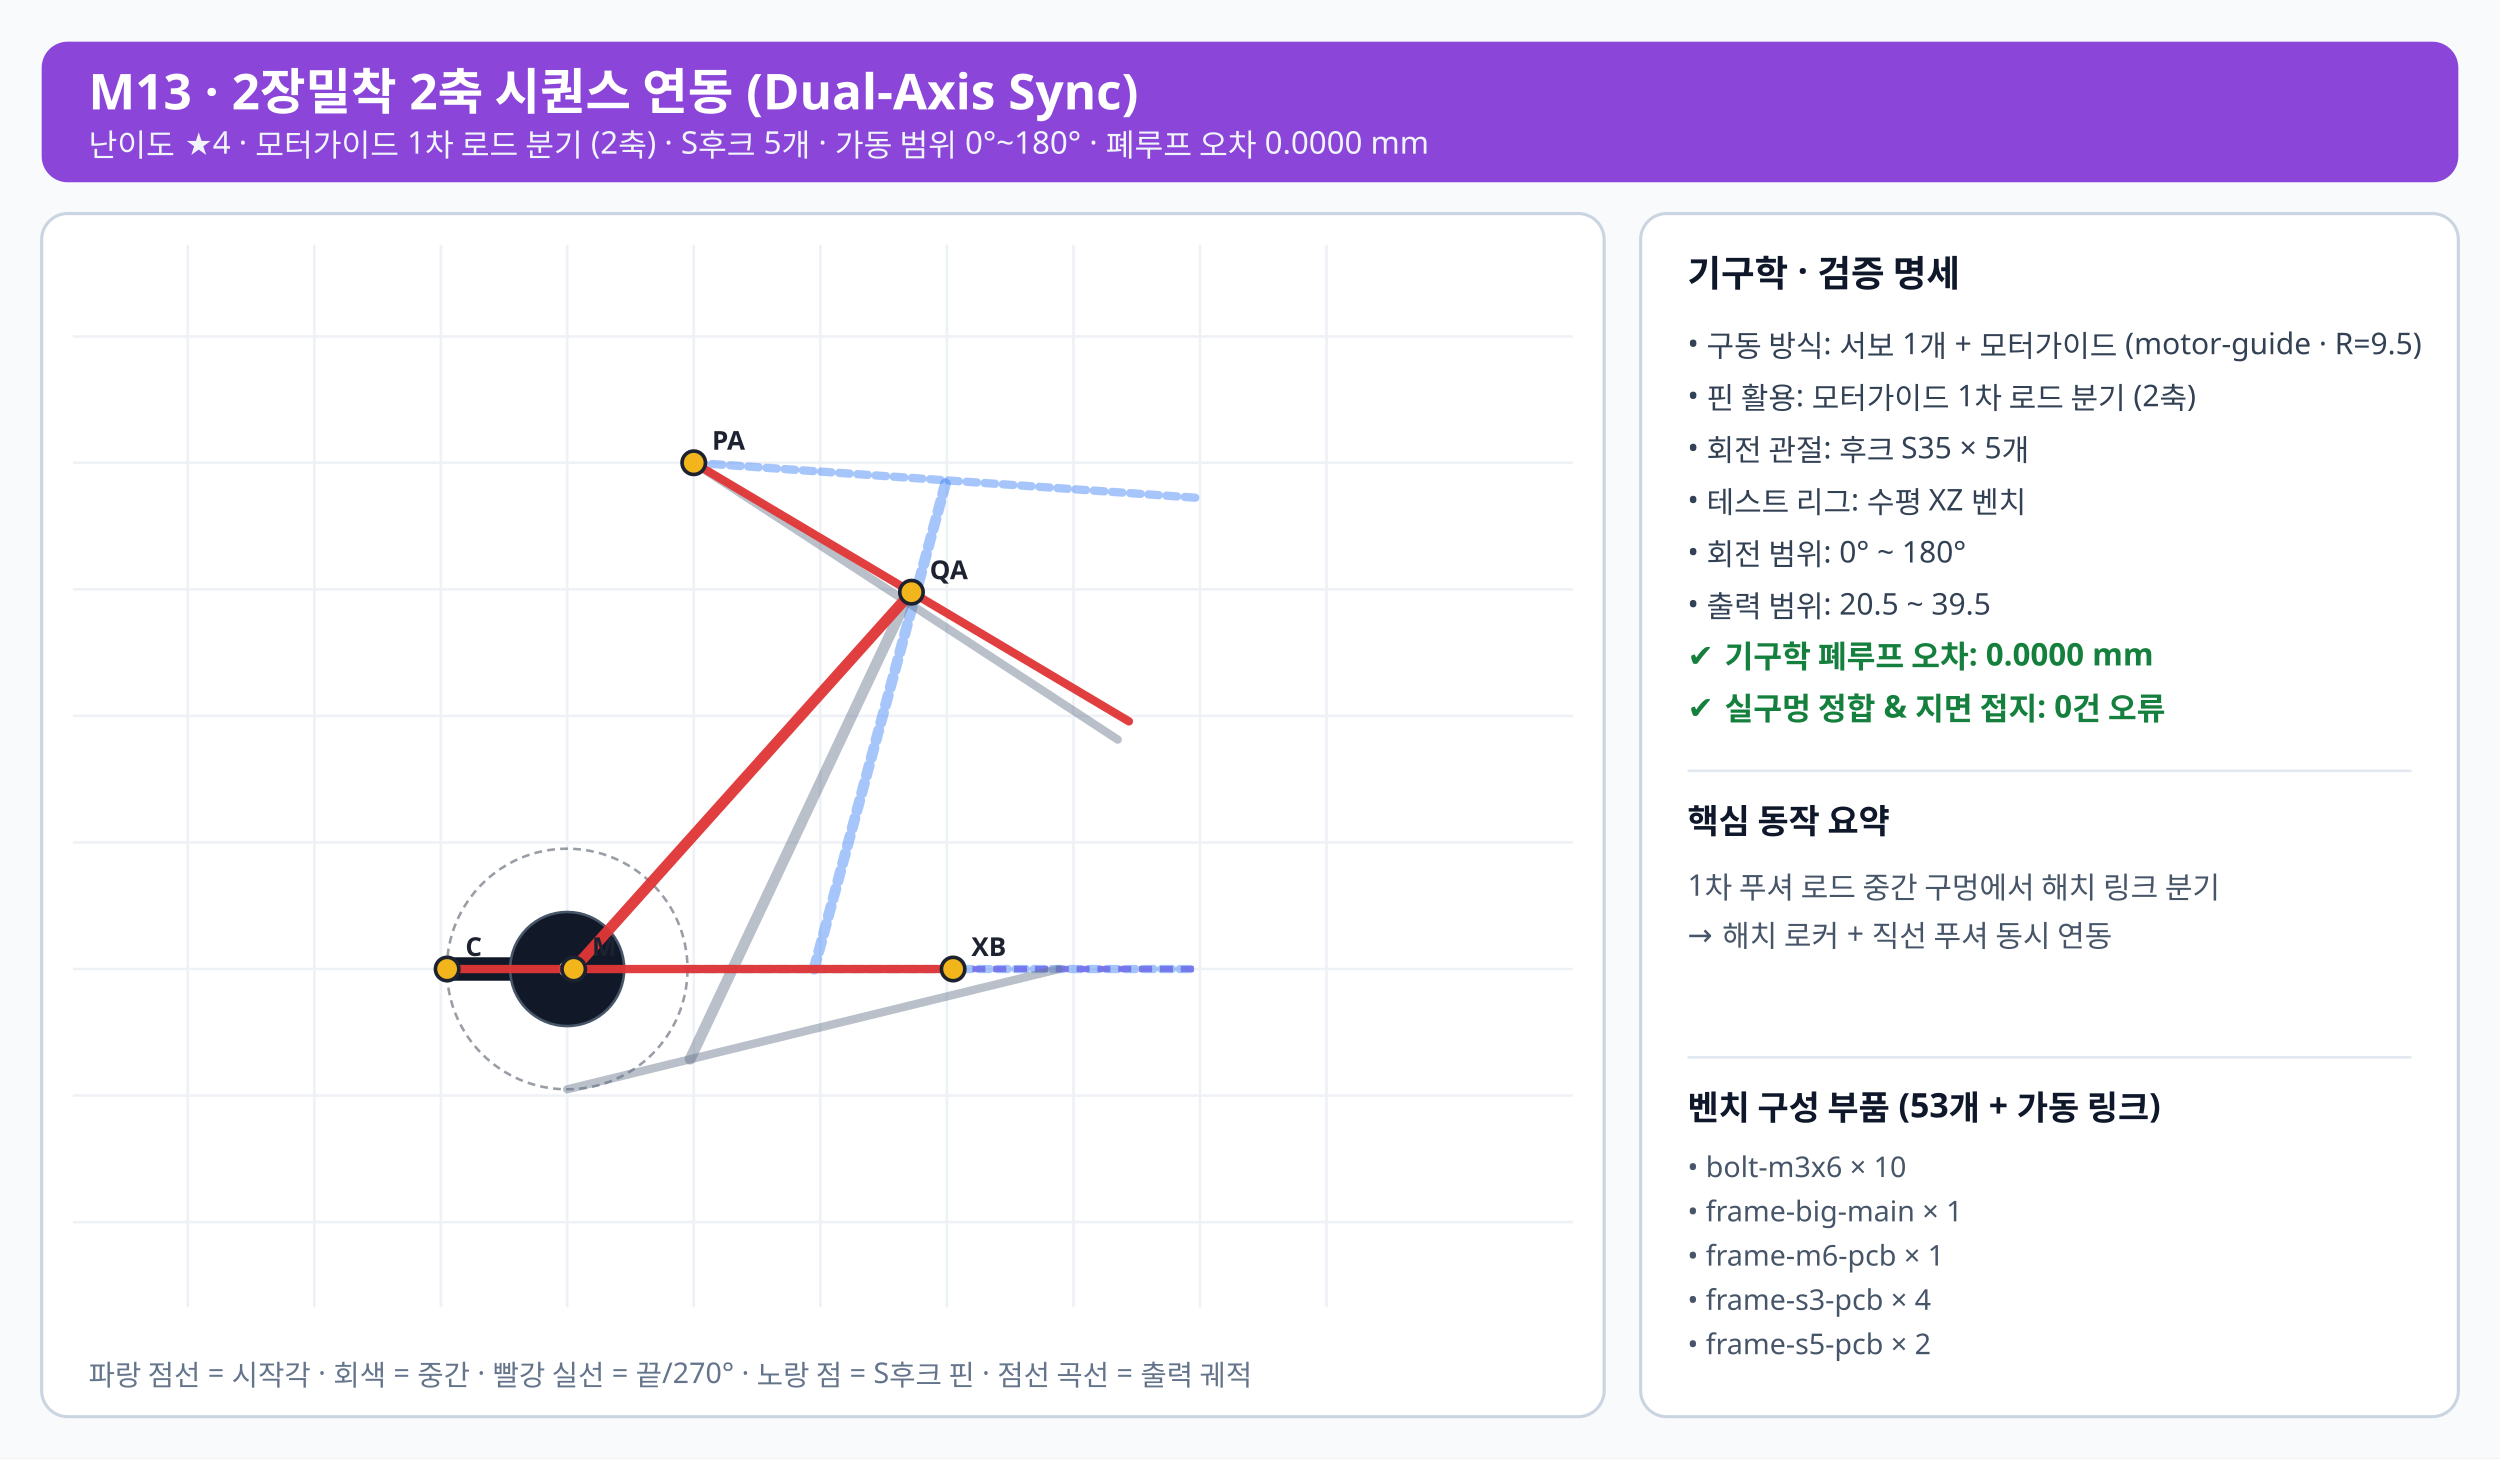
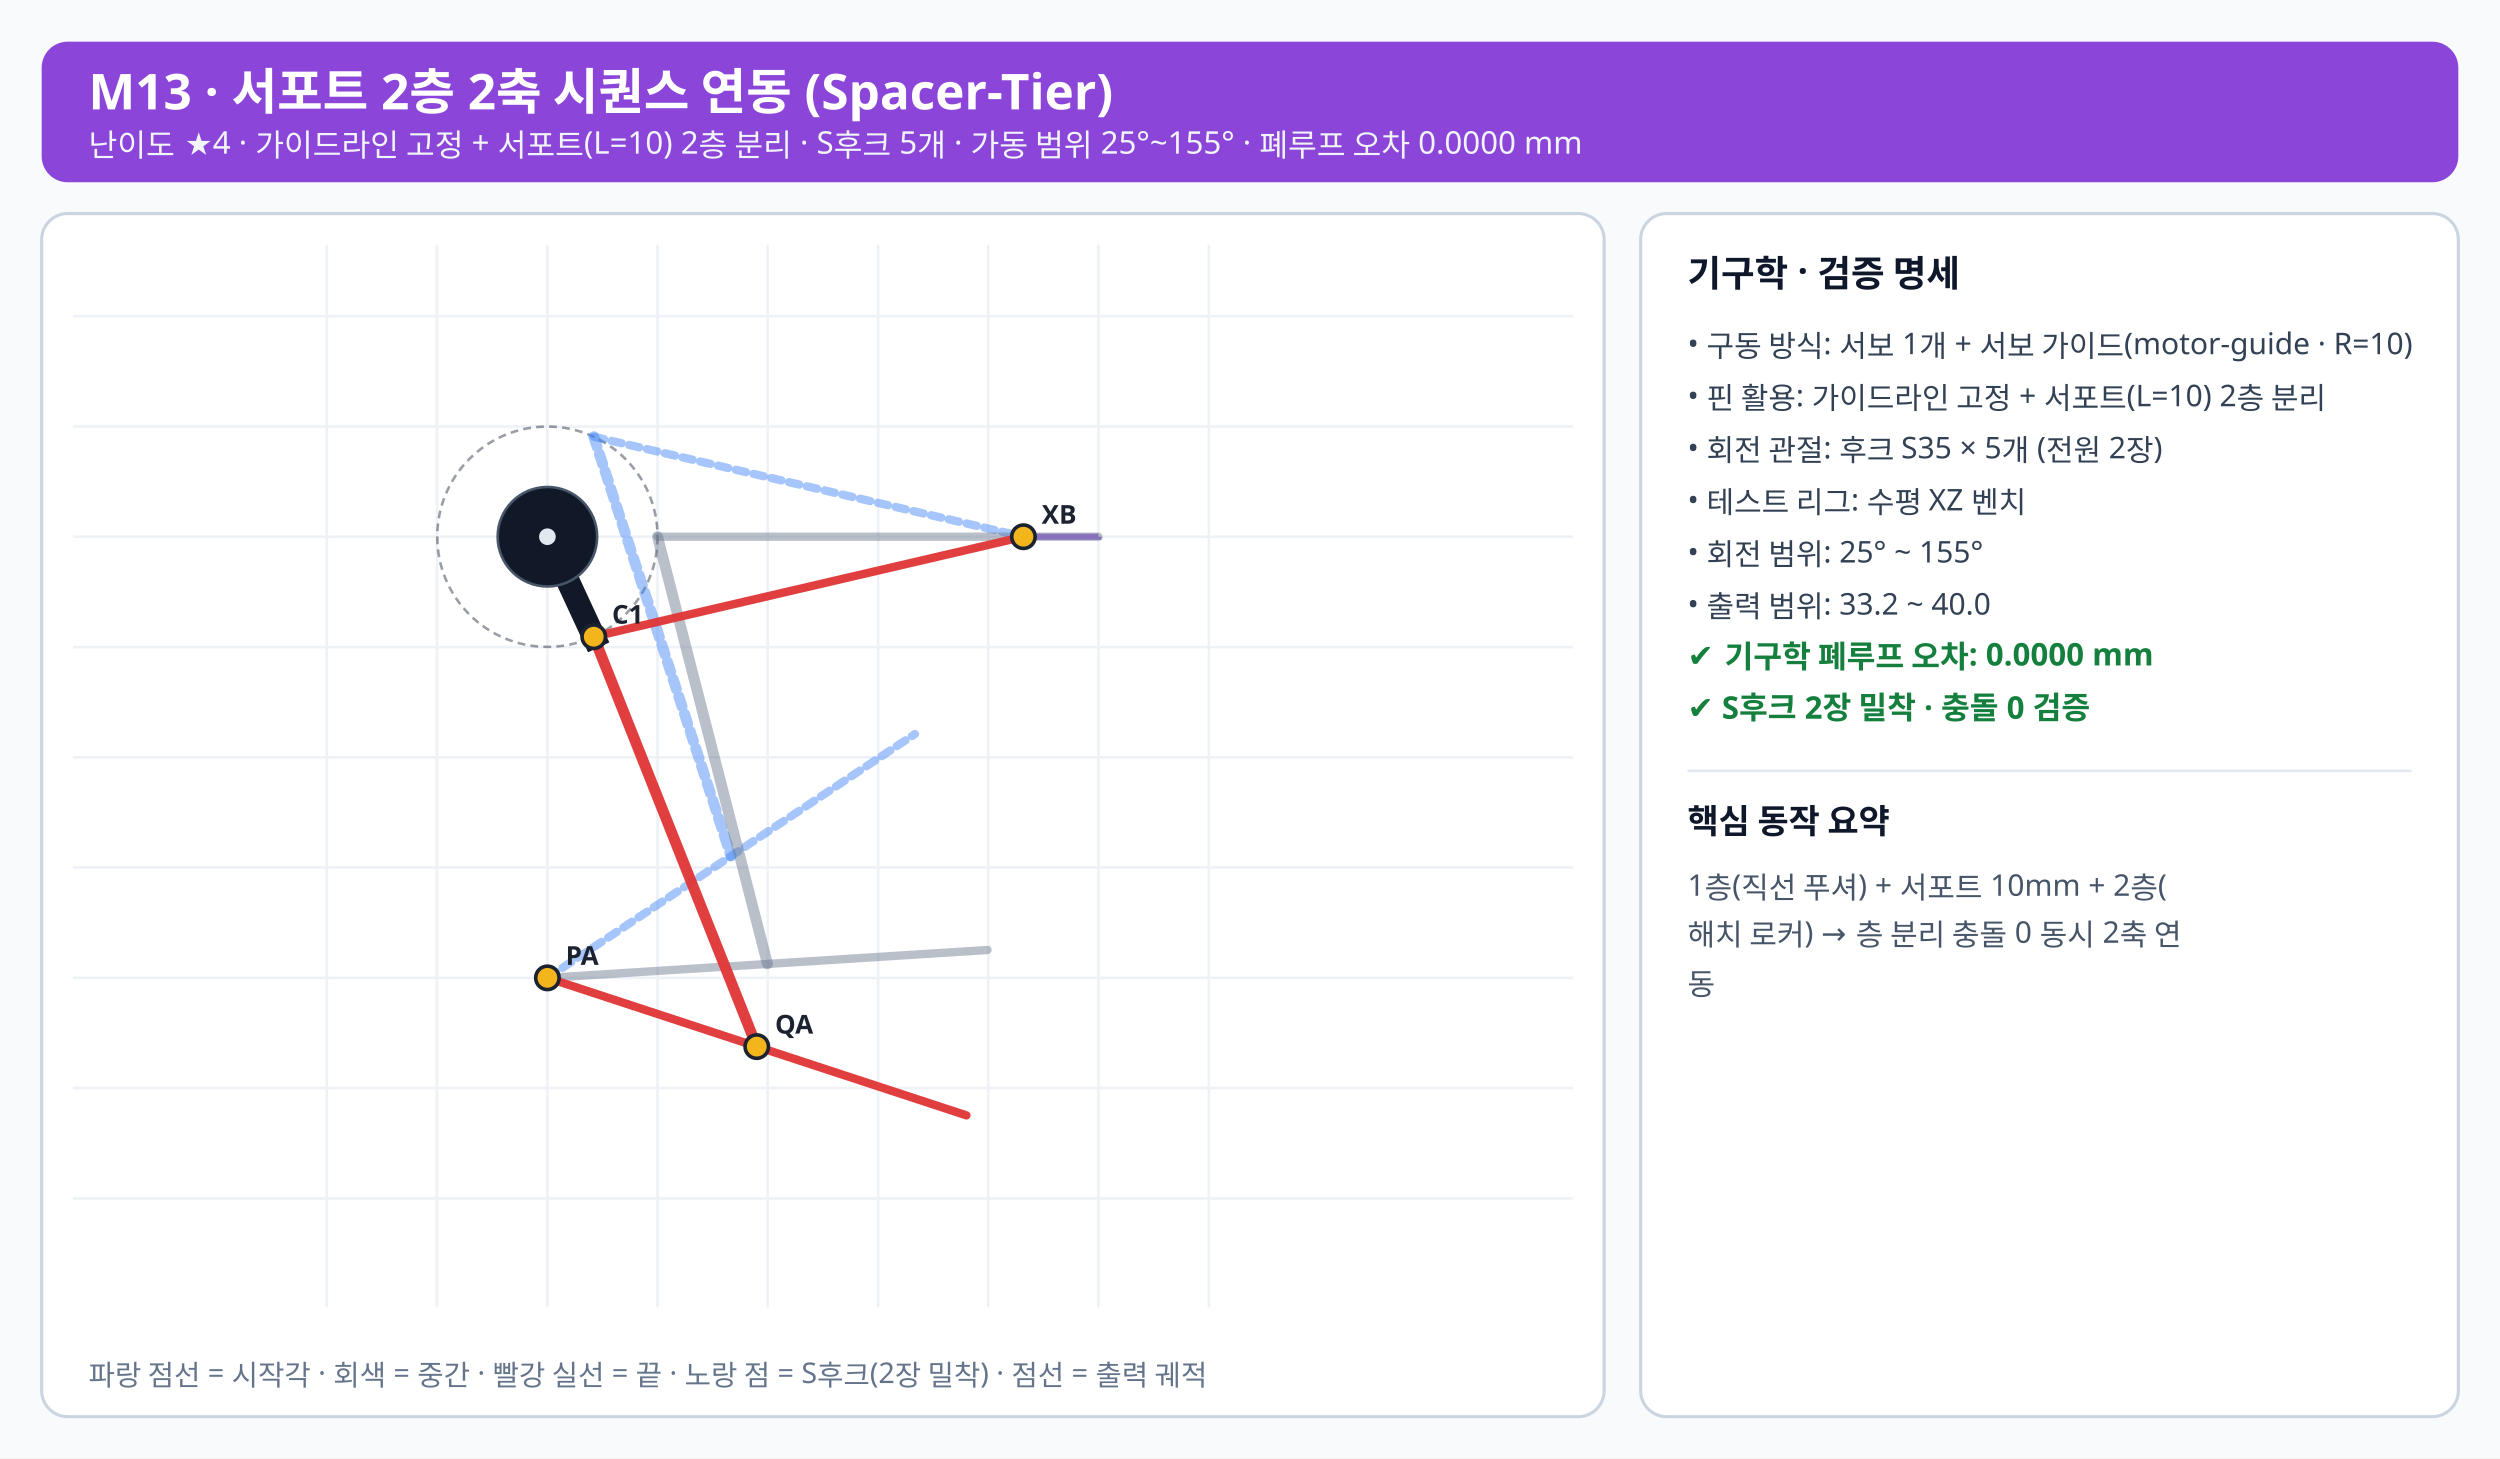
<svg xmlns="http://www.w3.org/2000/svg" viewBox="0 0 960 560" font-family="Pretendard,Apple SD Gothic Neo,sans-serif">
  <rect width="960" height="560" fill="#f8fafc" />
  <rect x="16" y="16" width="928" height="54" rx="10" fill="#8b46d9" />
-   <text x="34" y="42" fill="#fff" font-size="19" font-weight="800">M13 · 2장밀착 2축 시퀀스 연동 (Dual-Axis Sync)</text>
-   <text x="34" y="60" fill="#f1f5f9" font-size="12">난이도 ★4 · 모터가이드 1차 로드 분기 (2축) · S후크 5개 · 가동 범위 0°~180° · 폐루프 오차 0.0000 mm</text>
+   <text x="34" y="42" fill="#fff" font-size="19" font-weight="800">M13 · 서포트 2층 2축 시퀀스 연동 (Spacer-Tier)</text>
+   <text x="34" y="60" fill="#f1f5f9" font-size="12">난이도 ★4 · 가이드라인 고정 + 서포트(L=10) 2층 분리 · S후크 5개 · 가동 범위 25°~155° · 폐루프 오차 0.0000 mm</text>
  <rect x="16" y="82" width="600" height="462" rx="10" fill="#fff" stroke="#cbd5e1" stroke-width="1.2" />
-   <line x1="72.1" y1="94" x2="72.1" y2="502" stroke="#eef1f6" stroke-width="1" />
-   <line x1="120.7" y1="94" x2="120.7" y2="502" stroke="#eef1f6" stroke-width="1" />
-   <line x1="169.3" y1="94" x2="169.3" y2="502" stroke="#eef1f6" stroke-width="1" />
-   <line x1="217.8" y1="94" x2="217.8" y2="502" stroke="#eef1f6" stroke-width="1" />
-   <line x1="266.4" y1="94" x2="266.4" y2="502" stroke="#eef1f6" stroke-width="1" />
-   <line x1="315.0" y1="94" x2="315.0" y2="502" stroke="#eef1f6" stroke-width="1" />
-   <line x1="363.6" y1="94" x2="363.6" y2="502" stroke="#eef1f6" stroke-width="1" />
-   <line x1="412.2" y1="94" x2="412.2" y2="502" stroke="#eef1f6" stroke-width="1" />
-   <line x1="460.8" y1="94" x2="460.8" y2="502" stroke="#eef1f6" stroke-width="1" />
-   <line x1="509.4" y1="94" x2="509.4" y2="502" stroke="#eef1f6" stroke-width="1" />
-   <line x1="28" y1="129.2" x2="604" y2="129.2" stroke="#eef1f6" stroke-width="1" />
-   <line x1="28" y1="177.7" x2="604" y2="177.7" stroke="#eef1f6" stroke-width="1" />
-   <line x1="28" y1="226.3" x2="604" y2="226.3" stroke="#eef1f6" stroke-width="1" />
-   <line x1="28" y1="274.9" x2="604" y2="274.9" stroke="#eef1f6" stroke-width="1" />
-   <line x1="28" y1="323.5" x2="604" y2="323.5" stroke="#eef1f6" stroke-width="1" />
-   <line x1="28" y1="372.1" x2="604" y2="372.1" stroke="#eef1f6" stroke-width="1" />
-   <line x1="28" y1="420.7" x2="604" y2="420.7" stroke="#eef1f6" stroke-width="1" />
-   <line x1="28" y1="469.3" x2="604" y2="469.3" stroke="#eef1f6" stroke-width="1" />
-   <circle cx="217.8" cy="372.1" r="46.2" fill="none" stroke="#1e293b" stroke-width="1" stroke-opacity="0.45" stroke-dasharray="3 2" />
-   <line x1="217.8" y1="372.1" x2="171.7" y2="372.1" stroke="#111827" stroke-width="9.0" stroke-linecap="round" />
-   <circle cx="217.8" cy="372.1" r="21.9" fill="#111827" stroke="#475569" stroke-width="1" />
-   <circle cx="217.8" cy="372.1" r="3.2" fill="#e2e8f0" />
-   <polyline points="458.4,372.1 458.3,372.1 458.2,372.1 458.0,372.1 457.8,372.1 457.5,372.1 457.1,372.1 456.7,372.1 456.2,372.1 455.6,372.1 454.9,372.1 454.2,372.1 453.5,372.1 452.6,372.1 451.7,372.1 450.8,372.1 449.8,372.1 448.7,372.1 447.6,372.1 446.5,372.1 445.3,372.1 444.0,372.1 442.7,372.1 441.4,372.1 440.0,372.1 438.6,372.1 437.2,372.1 435.7,372.1 434.2,372.1 432.7,372.1 431.1,372.1 429.5,372.1 428.0,372.1 426.3,372.1 424.7,372.1 423.1,372.1 421.4,372.1 419.8,372.1 418.1,372.1 416.5,372.1 414.8,372.1 413.2,372.1 411.5,372.1 409.9,372.1 408.3,372.1 406.6,372.1 405.0,372.1 403.4,372.1 401.9,372.1 400.3,372.1 398.8,372.1 397.3,372.1 395.8,372.1 394.3,372.1 392.9,372.1 391.5,372.1 390.1,372.1 388.8,372.1 387.5,372.1 386.2,372.1 385.0,372.1 383.8,372.1 382.6,372.1 381.4,372.1 380.3,372.1 379.3,372.1 378.3,372.1 377.3,372.1 376.3,372.1 375.4,372.1 374.6,372.1 373.7,372.1 373.0,372.1 372.2,372.1 371.5,372.1 370.8,372.1 370.2,372.1 369.7,372.1 369.1,372.1 368.6,372.1 368.2,372.1 367.8,372.1 367.4,372.1 367.1,372.1 366.8,372.1 366.6,372.1 366.4,372.1 366.2,372.1 366.1,372.1 366.1,372.1 366.0,372.1" fill="none" stroke="#8b46d9" stroke-width="2.4" stroke-opacity="0.75" stroke-dasharray="5 3" />
-   <line x1="264.0" y1="372.1" x2="458.4" y2="372.1" stroke="#3b82f6" stroke-width="3.2" stroke-linecap="round" stroke-opacity="0.45" stroke-dasharray="4 3" />
-   <line x1="312.6" y1="372.1" x2="363.4" y2="184.5" stroke="#3b82f6" stroke-width="4.2" stroke-linecap="round" stroke-opacity="0.45" stroke-dasharray="4 3" />
-   <line x1="266.4" y1="177.7" x2="460.3" y2="191.2" stroke="#3b82f6" stroke-width="3.2" stroke-linecap="round" stroke-opacity="0.45" stroke-dasharray="4 3" />
-   <line x1="217.8" y1="418.3" x2="406.6" y2="372.1" stroke="#64748b" stroke-width="3.2" stroke-linecap="round" stroke-opacity="0.45" />
-   <line x1="265.0" y1="406.7" x2="347.8" y2="230.9" stroke="#64748b" stroke-width="4.2" stroke-linecap="round" stroke-opacity="0.45" />
-   <line x1="266.4" y1="177.7" x2="429.2" y2="284.0" stroke="#64748b" stroke-width="3.2" stroke-linecap="round" stroke-opacity="0.45" />
-   <line x1="171.7" y1="372.1" x2="366.0" y2="372.1" stroke="#e03636" stroke-width="3.2" stroke-linecap="round" stroke-opacity="0.95" />
-   <line x1="220.3" y1="372.1" x2="350.0" y2="227.4" stroke="#e03636" stroke-width="4.2" stroke-linecap="round" stroke-opacity="0.95" />
-   <line x1="266.4" y1="177.7" x2="433.5" y2="277.0" stroke="#e03636" stroke-width="3.2" stroke-linecap="round" stroke-opacity="0.95" />
-   <circle cx="171.7" cy="372.1" r="4.5" fill="#f2b51c" stroke="#1d2230" stroke-width="1.4" />
-   <text x="178.7" y="367.1" font-size="10" font-weight="700" fill="#1d2230">C</text>
-   <circle cx="220.3" cy="372.1" r="4.5" fill="#f2b51c" stroke="#1d2230" stroke-width="1.4" />
-   <text x="227.3" y="367.1" font-size="10" font-weight="700" fill="#1d2230">M</text>
-   <circle cx="350.0" cy="227.4" r="4.5" fill="#f2b51c" stroke="#1d2230" stroke-width="1.4" />
-   <text x="357.0" y="222.4" font-size="10" font-weight="700" fill="#1d2230">QA</text>
-   <circle cx="266.4" cy="177.7" r="4.5" fill="#f2b51c" stroke="#1d2230" stroke-width="1.4" />
-   <text x="273.4" y="172.7" font-size="10" font-weight="700" fill="#1d2230">PA</text>
-   <circle cx="366.0" cy="372.1" r="4.5" fill="#f2b51c" stroke="#1d2230" stroke-width="1.4" />
-   <text x="373.0" y="367.1" font-size="10" font-weight="700" fill="#1d2230">XB</text>
-   <text x="34" y="532" fill="#64748b" font-size="11">파랑 점선 = 시작각 · 회색 = 중간 · 빨강 실선 = 끝/270° · 노랑 점 = S후크 핀 · 점선 곡선 = 출력 궤적</text>
+   <line x1="125.5" y1="94" x2="125.5" y2="502" stroke="#eef1f6" stroke-width="1" />
+   <line x1="167.8" y1="94" x2="167.8" y2="502" stroke="#eef1f6" stroke-width="1" />
+   <line x1="210.2" y1="94" x2="210.2" y2="502" stroke="#eef1f6" stroke-width="1" />
+   <line x1="252.5" y1="94" x2="252.5" y2="502" stroke="#eef1f6" stroke-width="1" />
+   <line x1="294.8" y1="94" x2="294.8" y2="502" stroke="#eef1f6" stroke-width="1" />
+   <line x1="337.2" y1="94" x2="337.2" y2="502" stroke="#eef1f6" stroke-width="1" />
+   <line x1="379.5" y1="94" x2="379.5" y2="502" stroke="#eef1f6" stroke-width="1" />
+   <line x1="421.8" y1="94" x2="421.8" y2="502" stroke="#eef1f6" stroke-width="1" />
+   <line x1="464.2" y1="94" x2="464.2" y2="502" stroke="#eef1f6" stroke-width="1" />
+   <line x1="28" y1="121.4" x2="604" y2="121.4" stroke="#eef1f6" stroke-width="1" />
+   <line x1="28" y1="163.8" x2="604" y2="163.8" stroke="#eef1f6" stroke-width="1" />
+   <line x1="28" y1="206.1" x2="604" y2="206.1" stroke="#eef1f6" stroke-width="1" />
+   <line x1="28" y1="248.5" x2="604" y2="248.5" stroke="#eef1f6" stroke-width="1" />
+   <line x1="28" y1="290.8" x2="604" y2="290.8" stroke="#eef1f6" stroke-width="1" />
+   <line x1="28" y1="333.1" x2="604" y2="333.1" stroke="#eef1f6" stroke-width="1" />
+   <line x1="28" y1="375.5" x2="604" y2="375.5" stroke="#eef1f6" stroke-width="1" />
+   <line x1="28" y1="417.8" x2="604" y2="417.8" stroke="#eef1f6" stroke-width="1" />
+   <line x1="28" y1="460.2" x2="604" y2="460.2" stroke="#eef1f6" stroke-width="1" />
+   <circle cx="210.2" cy="206.1" r="42.3" fill="none" stroke="#1e293b" stroke-width="1" stroke-opacity="0.45" stroke-dasharray="3 2" />
+   <line x1="210.2" y1="206.1" x2="228.0" y2="244.5" stroke="#111827" stroke-width="9.0" stroke-linecap="square" />
+   <circle cx="210.2" cy="206.1" r="19.1" fill="#111827" stroke="#475569" stroke-width="1" />
+   <circle cx="210.2" cy="206.1" r="3.2" fill="#e2e8f0" />
+   <polyline points="393.0,206.1 394.5,206.1 395.9,206.1 397.4,206.1 398.8,206.1 400.2,206.1 401.6,206.1 402.9,206.1 404.2,206.1 405.5,206.1 406.8,206.1 408.0,206.1 409.2,206.1 410.3,206.1 411.4,206.1 412.4,206.1 413.4,206.1 414.4,206.1 415.3,206.1 416.1,206.1 416.9,206.1 417.7,206.1 418.4,206.1 419.0,206.1 419.5,206.1 420.1,206.1 420.5,206.1 420.9,206.1 421.2,206.1 421.5,206.1 421.6,206.1 421.8,206.1 421.8,206.1 421.8,206.1 421.8,206.1 421.6,206.1 421.5,206.1 421.2,206.1 420.9,206.1 420.5,206.1 420.1,206.1 419.5,206.1 419.0,206.1 418.4,206.1 417.7,206.1 416.9,206.1 416.1,206.1 415.3,206.1 414.4,206.1 413.4,206.1 412.4,206.1 411.4,206.1 410.3,206.1 409.2,206.1 408.0,206.1 406.8,206.1 405.5,206.1 404.2,206.1 402.9,206.1 401.6,206.1 400.2,206.1 398.8,206.1 397.4,206.1 395.9,206.1 394.5,206.1 393.0,206.1" fill="none" stroke="#8b46d9" stroke-width="2.4" stroke-opacity="0.75" stroke-dasharray="5 3" />
+   <line x1="228.0" y1="167.7" x2="393.0" y2="206.1" stroke="#3b82f6" stroke-width="3.2" stroke-linecap="round" stroke-opacity="0.45" stroke-dasharray="4 3" />
+   <line x1="228.0" y1="167.7" x2="280.7" y2="328.7" stroke="#3b82f6" stroke-width="4.2" stroke-linecap="round" stroke-opacity="0.45" stroke-dasharray="4 3" />
+   <line x1="210.2" y1="375.5" x2="351.3" y2="281.9" stroke="#3b82f6" stroke-width="3.2" stroke-linecap="round" stroke-opacity="0.45" stroke-dasharray="4 3" />
+   <line x1="252.5" y1="206.1" x2="421.8" y2="206.1" stroke="#64748b" stroke-width="3.2" stroke-linecap="round" stroke-opacity="0.45" />
+   <line x1="252.5" y1="206.1" x2="294.7" y2="370.1" stroke="#64748b" stroke-width="4.2" stroke-linecap="round" stroke-opacity="0.45" />
+   <line x1="210.2" y1="375.5" x2="379.2" y2="364.8" stroke="#64748b" stroke-width="3.2" stroke-linecap="round" stroke-opacity="0.45" />
+   <line x1="228.0" y1="244.5" x2="393.0" y2="206.1" stroke="#e03636" stroke-width="3.2" stroke-linecap="round" stroke-opacity="0.95" />
+   <line x1="228.0" y1="244.5" x2="290.6" y2="401.9" stroke="#e03636" stroke-width="4.2" stroke-linecap="round" stroke-opacity="0.95" />
+   <line x1="210.2" y1="375.5" x2="371.1" y2="428.3" stroke="#e03636" stroke-width="3.2" stroke-linecap="round" stroke-opacity="0.95" />
+   <circle cx="228.0" cy="244.5" r="4.5" fill="#f2b51c" stroke="#1d2230" stroke-width="1.4" />
+   <text x="235.0" y="239.5" font-size="10" font-weight="700" fill="#1d2230">C1</text>
+   <circle cx="290.6" cy="401.9" r="4.5" fill="#f2b51c" stroke="#1d2230" stroke-width="1.4" />
+   <text x="297.6" y="396.9" font-size="10" font-weight="700" fill="#1d2230">QA</text>
+   <circle cx="210.2" cy="375.5" r="4.5" fill="#f2b51c" stroke="#1d2230" stroke-width="1.4" />
+   <text x="217.2" y="370.5" font-size="10" font-weight="700" fill="#1d2230">PA</text>
+   <circle cx="393.0" cy="206.1" r="4.5" fill="#f2b51c" stroke="#1d2230" stroke-width="1.4" />
+   <text x="400.0" y="201.1" font-size="10" font-weight="700" fill="#1d2230">XB</text>
+   <text x="34" y="532" fill="#64748b" font-size="11">파랑 점선 = 시작각 · 회색 = 중간 · 빨강 실선 = 끝 · 노랑 점 = S후크(2장 밀착) · 점선 = 출력 궤적</text>
  <rect x="630" y="82" width="314" height="462" rx="10" fill="#fff" stroke="#cbd5e1" stroke-width="1.2" />
  <text x="648" y="110" fill="#0f172a" font-size="14" font-weight="800">기구학 · 검증 명세</text>
-   <text x="648" y="136" fill="#334155" font-size="11.5">• 구동 방식: 서보 1개 + 모터가이드 (motor-guide · R=9.5)</text>
-   <text x="648" y="156" fill="#334155" font-size="11.5">• 핀 활용: 모터가이드 1차 로드 분기 (2축)</text>
-   <text x="648" y="176" fill="#334155" font-size="11.5">• 회전 관절: 후크 S35 × 5개</text>
+   <text x="648" y="136" fill="#334155" font-size="11.5">• 구동 방식: 서보 1개 + 서보 가이드(motor-guide · R=10)</text>
+   <text x="648" y="156" fill="#334155" font-size="11.5">• 핀 활용: 가이드라인 고정 + 서포트(L=10) 2층 분리</text>
+   <text x="648" y="176" fill="#334155" font-size="11.5">• 회전 관절: 후크 S35 × 5개 (전원 2장)</text>
  <text x="648" y="196" fill="#334155" font-size="11.5">• 테스트 리그: 수평 XZ 벤치</text>
-   <text x="648" y="216" fill="#334155" font-size="11.5">• 회전 범위: 0° ~ 180°</text>
-   <text x="648" y="236" fill="#334155" font-size="11.5">• 출력 범위: 20.5 ~ 39.5</text>
+   <text x="648" y="216" fill="#334155" font-size="11.5">• 회전 범위: 25° ~ 155°</text>
+   <text x="648" y="236" fill="#334155" font-size="11.5">• 출력 범위: 33.2 ~ 40.0</text>
  <text x="648" y="256" fill="#15803d" font-size="12" font-weight="800">✔ 기구학 폐루프 오차: 0.0000 mm</text>
-   <text x="648" y="276" fill="#15803d" font-size="12" font-weight="800">✔ 실구멍 정합 &amp; 지면 접지: 0건 오류</text>
+   <text x="648" y="276" fill="#15803d" font-size="12" font-weight="800">✔ S후크 2장 밀착 · 충돌 0 검증</text>
  <line x1="648" y1="296" x2="926" y2="296" stroke="#e2e8f0" />
  <text x="648" y="320" fill="#0f172a" font-size="13" font-weight="800">핵심 동작 요약</text>
-   <text x="648" y="344" fill="#475569" font-size="11.5">1차 푸셔 로드 중간 구멍에서 해치 링크 분기 </text>
-   <text x="648" y="363" fill="#475569" font-size="11.5">→ 해치 로커 + 직선 푸셔 동시 연동</text>
-   <line x1="648" y1="406" x2="926" y2="406" stroke="#e2e8f0" />
-   <text x="648" y="430" fill="#0f172a" font-size="13" font-weight="800">벤치 구성 부품 (53개 + 가동 링크)</text>
-   <text x="648" y="452" fill="#475569" font-size="11">• bolt-m3x6 × 10</text>
-   <text x="648" y="469" fill="#475569" font-size="11">• frame-big-main × 1</text>
-   <text x="648" y="486" fill="#475569" font-size="11">• frame-m6-pcb × 1</text>
-   <text x="648" y="503" fill="#475569" font-size="11">• frame-s3-pcb × 4</text>
-   <text x="648" y="520" fill="#475569" font-size="11">• frame-s5-pcb × 2</text>
+   <text x="648" y="344" fill="#475569" font-size="11.5">1층(직선 푸셔) + 서포트 10mm + 2층(</text>
+   <text x="648" y="363" fill="#475569" font-size="11.5">해치 로커) → 층 분리 충돌 0 동시 2축 연</text>
+   <text x="648" y="382" fill="#475569" font-size="11.5">동</text>
</svg>
